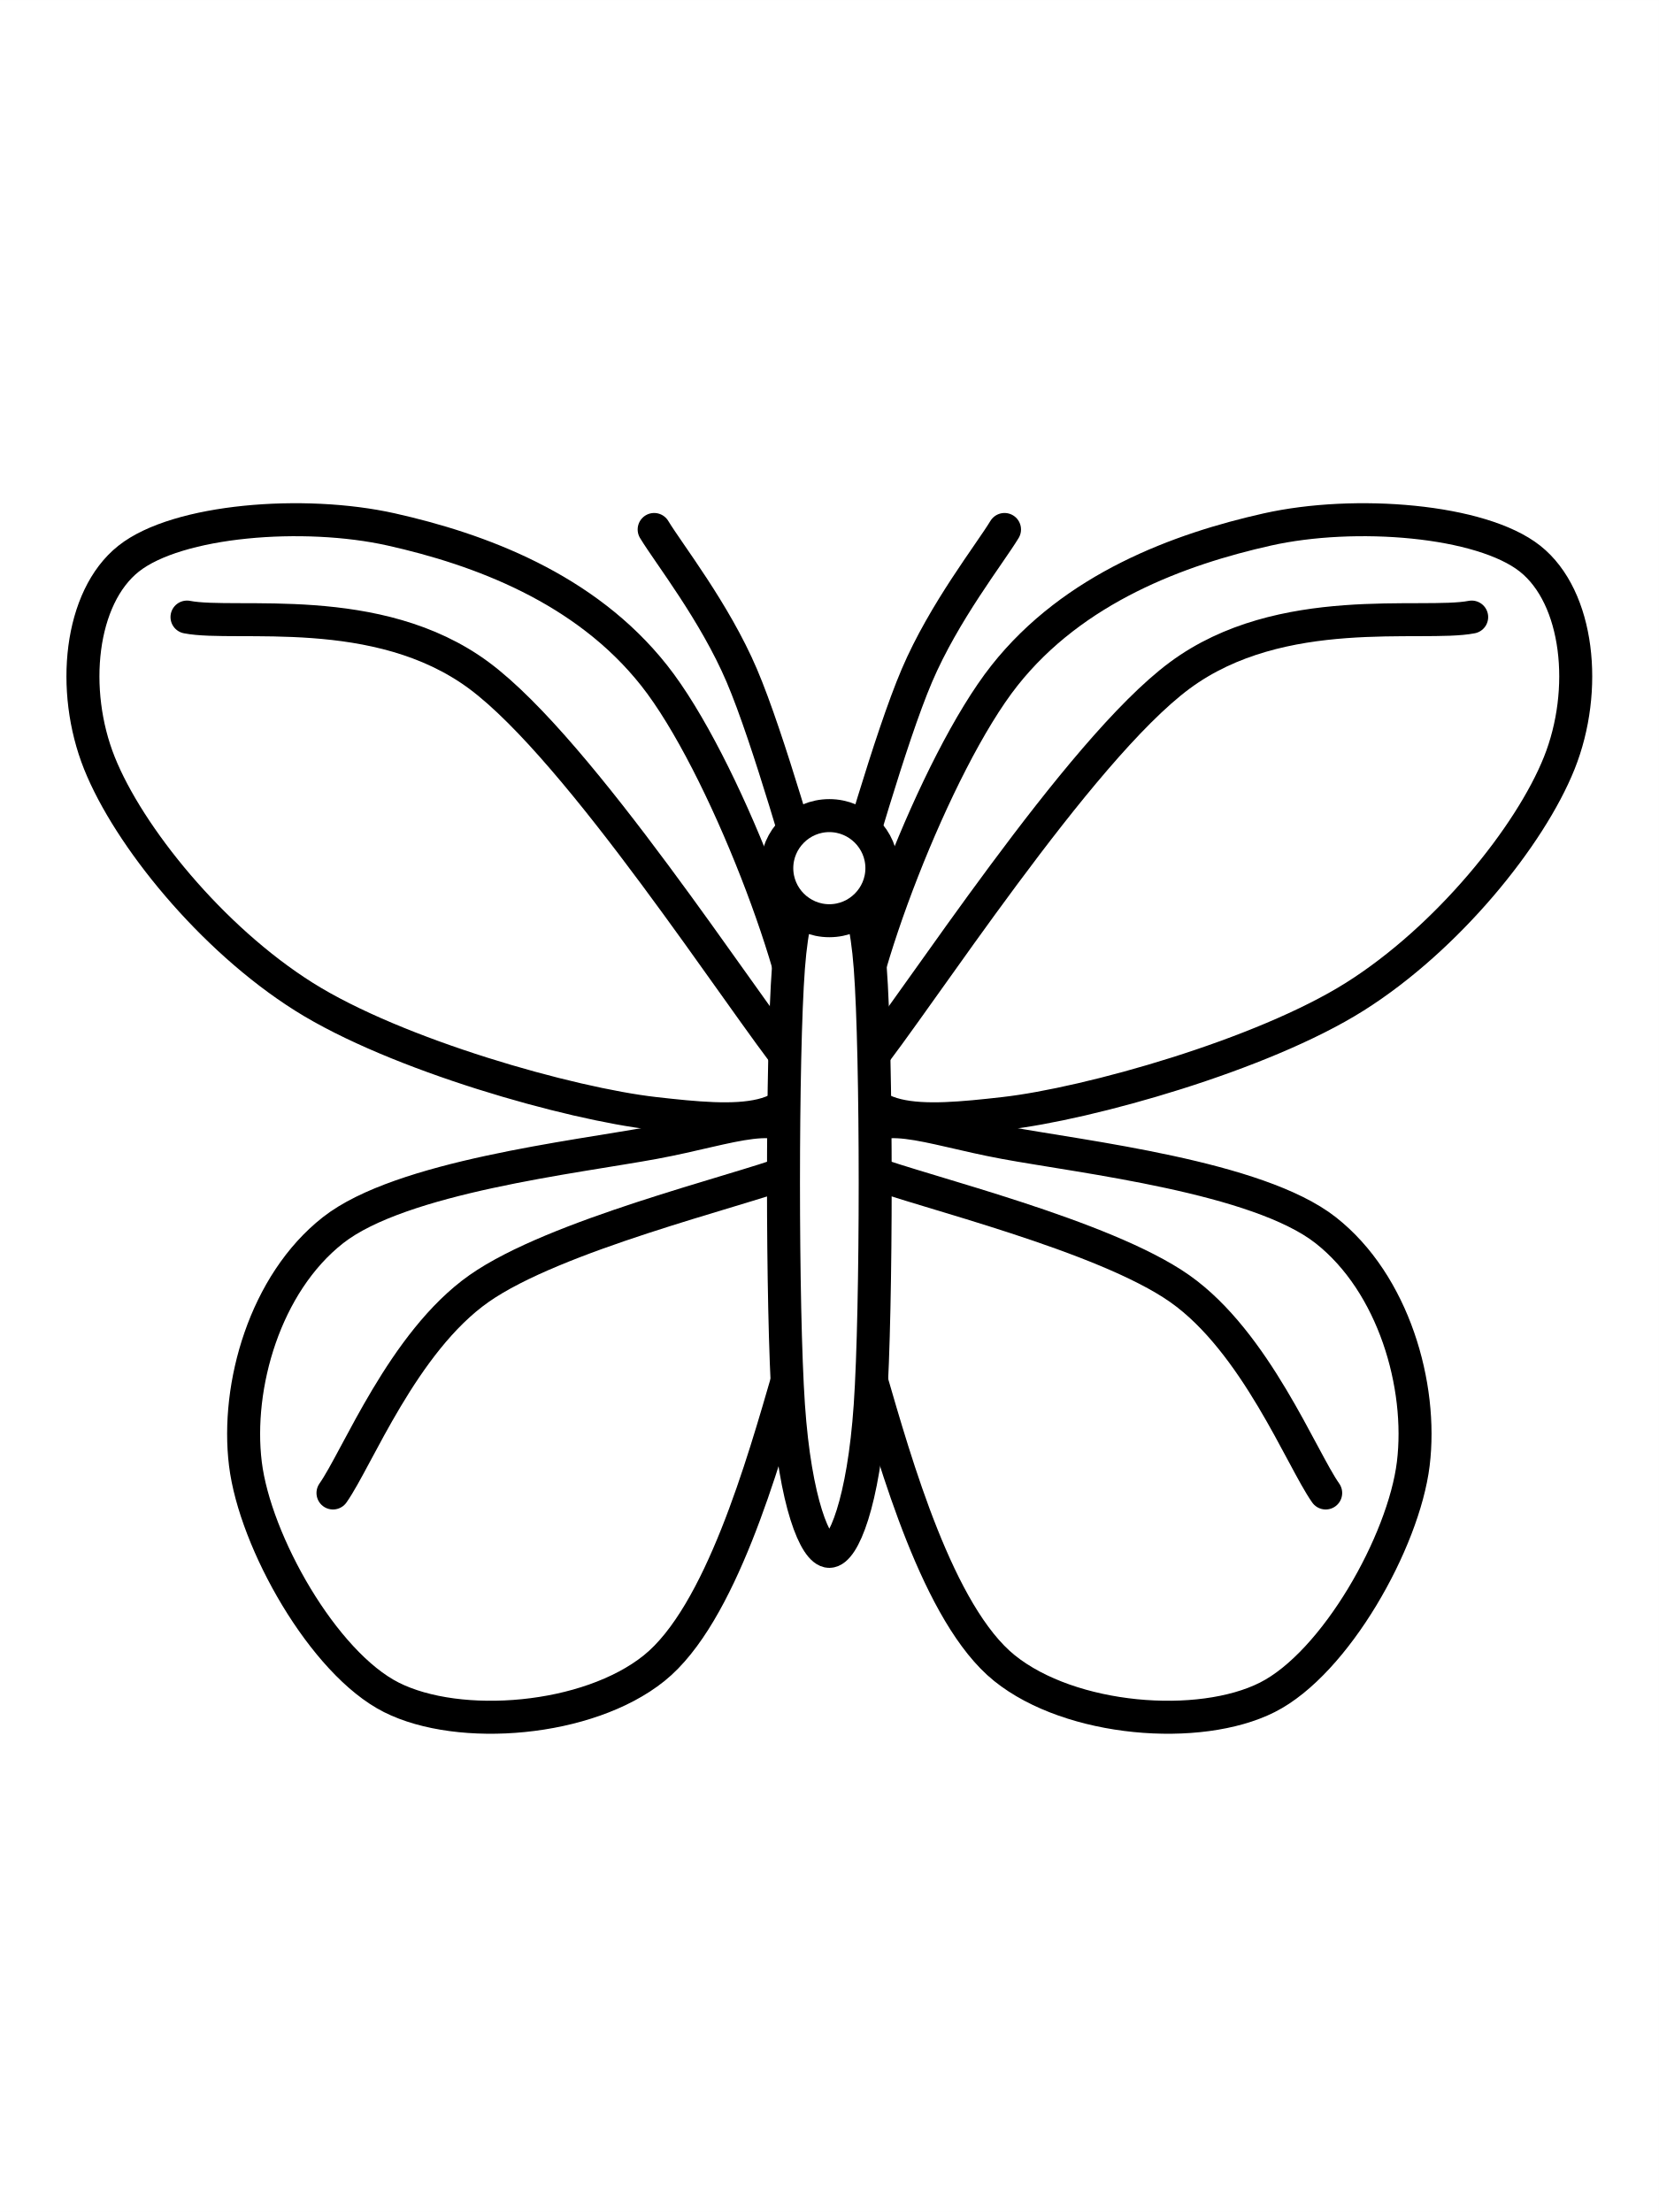
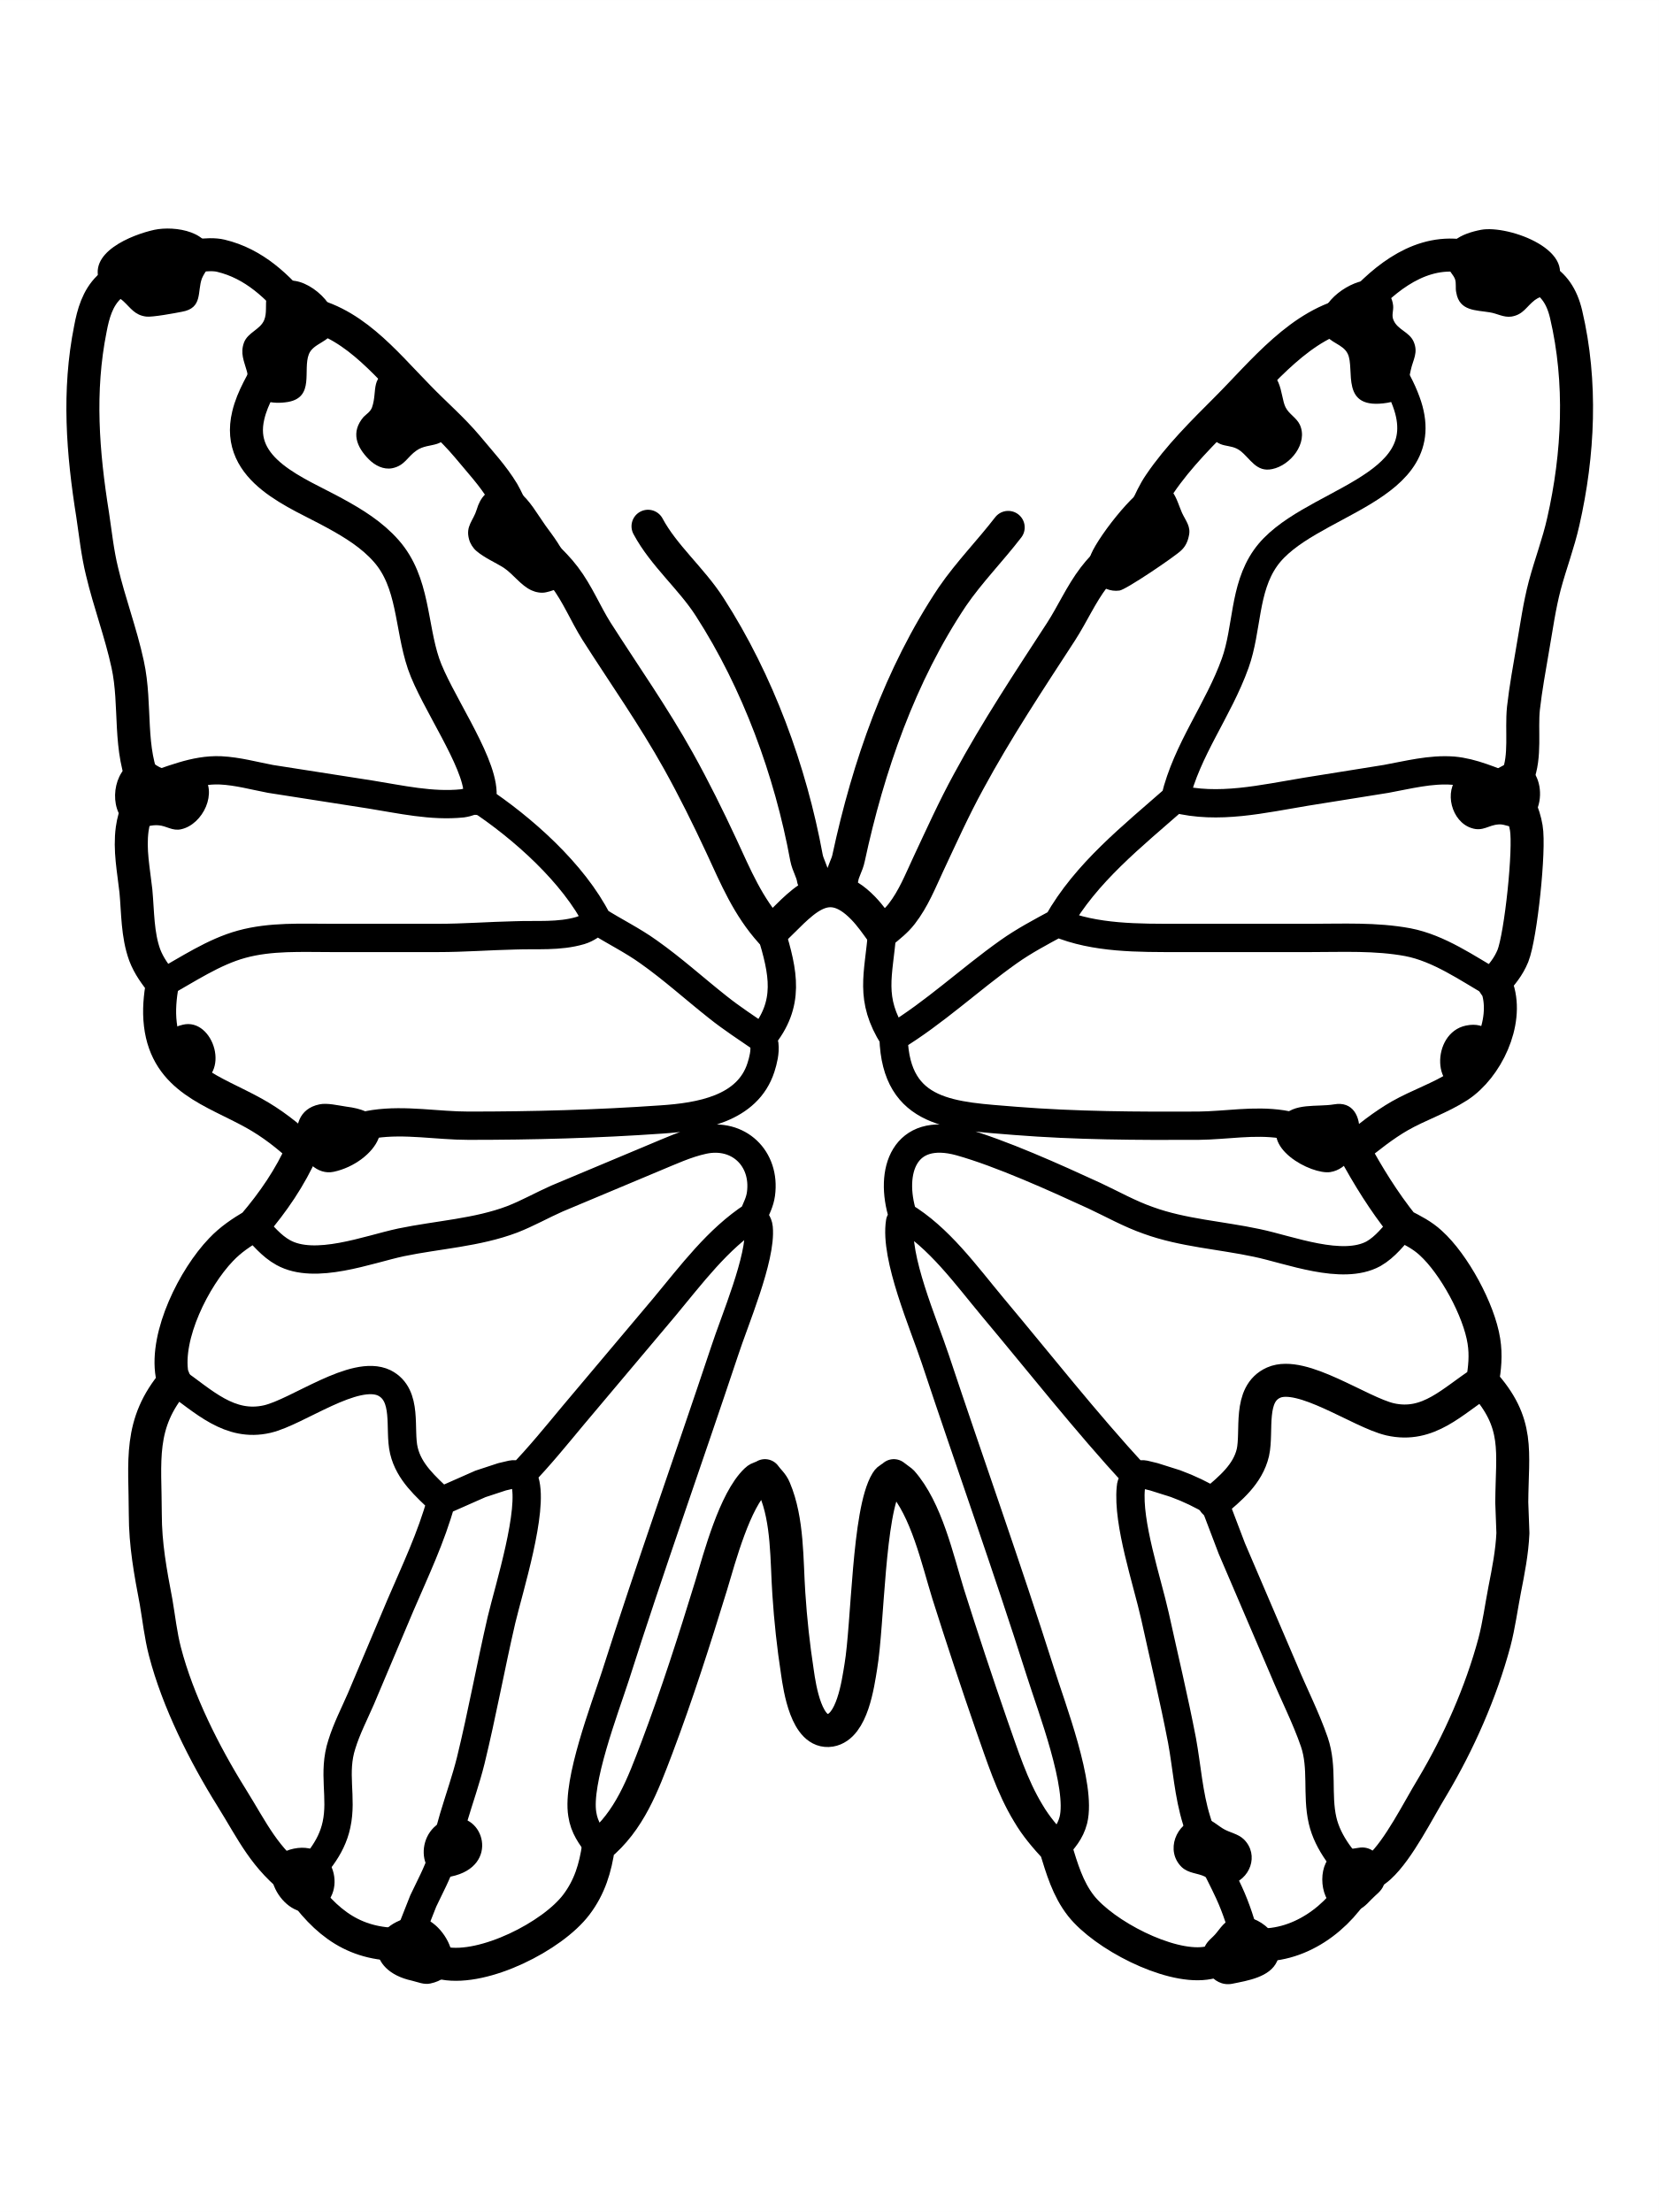
<svg xmlns="http://www.w3.org/2000/svg" version="1.1" viewBox="0 0 600 800" width="5.498in" height="7.331in" role="img" aria-label="The Monarch Butterfly, a picture to color">
  <rect width="600" height="800" fill="#fff" />
-   <g transform="translate(11.954 37.884) scale(0.96)" fill="#fff" data-bw="white" stroke="#000" stroke-width="12.431" stroke-linecap="round" stroke-linejoin="round">
-     <path d="M308.8 391 C317.3 376.4 336.3 385.5 366 391 C395.7 396.5 461.4 403.9 487 424 C512.6 444.1 523.6 482.6 520 512 C516.4 541.4 490.6 587.1 465 600 C439.4 612.9 391 609.1 366 589 C341 568.9 325 512 315.4 479 C305.8 446 300.3 405.6 308.8 391 Z" />
-     <path d="M308.8 358 C308.8 330.5 339.9 248 366 215 C392.1 182 432 167.4 465 160 C498 152.6 545.6 156.4 564 171 C582.4 185.6 586 220.5 575 248 C564 275.5 532.9 314 498 336 C463.1 358 397.6 376.4 366 380 C334.4 383.6 308.8 385.5 308.8 358 Z" />
-     <path fill="none" d="M313.2 362.4 C333 337.9 393.8 243.3 432 215 C470.2 186.7 523.6 196.6 542 193" />
-     <path fill="none" d="M315.4 402 C334.9 409.4 403.4 425.9 432 446 C460.6 466.1 477.9 510.1 487 523" />
-     <path fill="none" d="M304.4 303 C309.1 288.4 322.8 238.9 333 215 C343.2 191.1 360.5 169.1 366 160" />
-     <path d="M291.2 391 C282.7 376.4 263.7 385.5 234 391 C204.3 396.5 138.6 403.9 113 424 C87.4 444.1 76.4 482.6 80 512 C83.6 541.4 109.4 587.1 135 600 C160.6 612.9 209 609.1 234 589 C259 568.9 275 512 284.6 479 C294.2 446 299.7 405.6 291.2 391 Z" />
-     <path d="M291.2 358 C291.2 330.5 260.1 248 234 215 C207.9 182 168 167.4 135 160 C102 152.6 54.4 156.4 36 171 C17.6 185.6 14 220.5 25 248 C36 275.5 67.1 314 102 336 C136.9 358 202.4 376.4 234 380 C265.6 383.6 291.2 385.5 291.2 358 Z" />
-     <path fill="none" d="M286.8 362.4 C267 337.9 206.2 243.3 168 215 C129.8 186.7 76.4 196.6 58 193" />
-     <path fill="none" d="M284.6 402 C265.1 409.4 196.6 425.9 168 446 C139.4 466.1 122.1 510.1 113 523" />
-     <path fill="none" d="M295.6 303 C290.9 288.4 277.2 238.9 267 215 C256.8 191.1 239.5 169.1 234 160" />
-     <path d="M300 292 C305.2 292 312.9 292 315.4 325 C317.9 358 317.9 453.4 315.4 490 C312.9 526.6 305.2 545 300 545 C294.8 545 287.1 526.6 284.6 490 C282.1 453.4 282.1 358 284.6 325 C287.1 292 294.8 292 300 292 Z" />
-     <path d="M319.8 287.6 C319.8 298.5 310.9 307.4 300 307.4 C289.1 307.4 280.2 298.5 280.2 287.6 C280.2 276.7 289.1 267.8 300 267.8 C310.9 267.8 319.8 276.7 319.8 287.6 Z" />
+   <g transform="translate(-9.191 -10.644) scale(1.029)" fill="#fff" data-bw="white" stroke="#000" stroke-width="11.602" stroke-linecap="round" stroke-linejoin="round">
+     <path fill="none" stroke-width="9.945" d="M484.7 120.3 C489 126 492.7 132 496.4 138.1 C499 142.4 501.5 146.8 503.2 151.5 C514.8 182.9 467.8 186.4 453.7 206.5 C446.1 217.3 447.4 231.4 443.1 243.4 C437.2 259.9 426.1 273.8 422 291 M60.3 287.3 C69 284.7 77.2 280.7 86.5 281.1 C92.5 281.4 98.2 283 104 284.1 L139.2 289.6 C149.8 291.3 160.7 293.8 171.4 292.7 C173.6 292.4 175.1 291.6 177 291 M539.7 287.3 C533.3 284.9 526.6 281.8 519.7 281.2 C511.7 280.6 503.8 282.7 496.1 284.1 L468 288.6 C452.8 291.1 437.1 294.9 422 291 M177 291 C192.6 301.3 210.5 317.2 219 334 M422 291 C407 304.2 390.6 317.1 380.7 334.7 M219 334 C224.8 337.7 231.2 340.8 236.9 344.9 C245.4 350.9 253.1 357.9 261.2 364.3 C266.2 368.3 271.5 371.7 276.7 375.3 M219 334 C216.8 335.3 215.5 336.6 212.9 337.4 C205.4 339.6 197.6 338.8 189.9 339.1 C180.9 339.3 171.9 340 162.9 340 L125.5 340 C115 340 104.1 339.4 93.9 342.2 C84 344.9 74.9 351.1 66 356 M380.7 334.7 C393.8 340.2 409.2 340 423.4 340 L469.5 340 C480.9 340 492.5 339.4 503.8 341.5 C514.7 343.6 524.6 350.6 534 356 M380.7 334.7 C374.8 337.9 368.9 341 363.4 344.9 C349.6 354.7 337.5 366.2 323 375 M280 338 C284.3 352.2 286.8 363.1 276.7 375.3 M319 338 C317.8 353.1 314.3 361.2 323 375 M276.7 375.3 L277.6 377.5 C277.9 380.1 277.2 383 276.4 385.5 C271.7 400.2 254.8 402.9 241.5 403.8 C218.8 405.4 196.3 406 173.6 406 C162.7 406 151.4 403.8 140.5 405.4 C131.9 406.7 123.2 411.1 115.3 414.3 M323 375 C323.8 402.4 344.1 402.5 365.8 404.3 C387.2 406 408.6 406.1 430.1 406 C439.9 405.9 449.7 404 459.5 405.5 C468.1 406.9 476.7 411 484.7 414.3 M273.7 437.7 C274.8 435 276 432.9 276.4 430 C278.1 417.5 268.5 408.3 256.1 411 C250.1 412.3 244.4 415 238.8 417.3 L204.7 431.6 C199.5 433.9 194.4 436.8 189 438.9 C176.6 443.6 162.9 444.3 149.9 447 C138.2 449.5 119.7 456.8 108.5 450.6 C104.3 448.3 101.2 444.4 98 441 M273.7 437.7 C274.3 439.3 275.4 439.9 275.6 441.9 C276.6 452.4 267.1 474.5 263.6 485.3 C250.9 523.4 237.4 561.2 225.2 599.5 C221.4 611.2 211.7 636.5 213.6 648 C214.3 652.7 216.6 655.7 219.3 659.3 M273.7 437.7 C261.2 445.8 251.9 458.4 242.4 469.8 L210.4 507.8 C204.4 515 198.5 522.3 192 529 M326.3 437.7 C321.3 421.9 326.8 406.2 346.4 411.6 C360.7 415.6 379.9 424.3 393.6 430.6 C400 433.6 406 437 412.6 439.3 C424.7 443.7 438.1 444.5 450.7 447.2 C462.2 449.6 480.7 457 491.7 451 C495.9 448.6 498.9 444.6 502 441 M326.3 437.7 C339 445.3 348.3 458.3 357.8 469.7 C374.4 489.5 390.5 510 408 529 M326.3 437.7 L325.3 439.8 C323.3 452.2 333.6 475.7 337.7 488.1 C349.9 524.8 362.9 561.1 374.6 598 C378.5 610.4 389.2 638.1 386.2 650.1 C385.1 654.3 382.8 656.8 380 660 M70.3 495.7 C80.4 502.7 89.6 512.2 102.9 509.1 C113.6 506.6 133.6 491.4 144 496.4 C152.5 500.7 149.1 512.7 150.9 520.2 C152.7 527.8 158.6 532.8 164 538 M192 529 L193.4 530.9 C196.5 541.2 187.9 568.4 185.2 579.7 C181.4 596.1 178.4 612.7 174.4 629.1 C172.7 635.9 170.4 642.4 168.4 649.1 L164.3 663.7 C162.6 668.9 160 673.6 157.7 678.5 L151.7 693.7 M192 529 C190.9 529 190.2 528.3 188.8 528.6 L185.4 529.4 L177.8 531.9 L164 538 M408 529 C409 529 409.8 528.3 411.2 528.6 L414.5 529.4 L422.1 531.8 C427 533.6 431.3 535.7 435.7 538.3 M408 529 C407.5 530.6 406.5 531.5 406.4 533.3 C405.2 545.7 412.1 565.9 414.9 578.4 C418.1 593 421.6 607.5 424.4 622.1 C426.1 631.4 426.7 641.1 429.5 650.1 C432.1 659 437 667 440.9 675.5 C443.5 681.1 445.3 687 447 693 M164 538 C160.5 550.7 154.9 562.4 149.7 574.5 L135.8 607.4 C133.5 612.7 130.8 617.9 129.1 623.4 C125.8 633.5 129.3 642.1 127.2 651.7 C125.4 660.2 119.6 666.4 113.7 672.3 M435.7 538.3 L441.9 554.6 L460.1 597.1 C463.6 605.6 467.9 613.9 470.9 622.6 C474 631.7 471.7 641.1 473.8 650.2 C475.7 658.4 481.5 665 487 671" />
+     <path fill="none" d="M114 120 C132.2 122.4 143.9 137.5 156.1 149.9 C161.8 155.8 167.9 161 173.2 167.3 C177.5 172.5 182.2 177.5 185.7 183.3 C188.4 188 190 193.3 193.3 197.7 C197.5 203.3 203.2 207.5 207.4 213.1 C211.9 219 214.7 226 218.6 232.2 C228.3 247.4 238.6 262 247.4 277.8 C252.8 287.5 257.8 297.6 262.5 307.7 C267.6 318.7 271.8 328.9 280 338 M114 120 C110.3 126 107.7 132.3 104.4 138.5 C101.4 144.3 97.7 149.9 96.2 156.3 C91.5 175.8 113.4 183.4 126.6 190.7 C133.2 194.3 139.7 198.3 144.7 204 C154.4 215 153.3 230.3 157.8 243.6 C162.1 256.2 177.3 277.3 177.7 288.9 L177 291 M114 120 C106.6 111.1 98.3 103 86.5 100.2 C78.2 98.2 53.4 105.3 47.2 111.3 C43.2 115.2 41.7 120.6 40.7 125.9 C36.3 147.9 38 169.4 41.5 191.3 C42.5 198 43.2 204.7 44.8 211.2 C47.4 222.2 51.4 232.7 53.8 243.8 C57 258.4 53.8 273.7 60.3 287.3 M484.7 120.3 C466.3 123.8 452.8 141.2 440.1 153.9 C431.8 162.2 423.1 170.8 416.6 180.4 C412.6 186.2 410.9 193.2 406.7 198.8 C402.7 204 397.4 208 393.4 213.3 C388.9 219.2 385.9 226.1 381.9 232.3 C370.6 249.7 359.3 266.7 349.4 285 C344.2 294.5 339.8 304.3 335.2 314.1 C332.4 320.1 330 326.2 325.9 331.5 C323.9 334.1 321.5 335.9 319 338 M484.7 120.3 C493.8 109.8 506.1 98.7 521.3 100.1 C526.3 100.5 531.1 102.4 536 103.5 C547.6 105.9 556.3 107.6 559.4 120.8 C565 144.6 563.8 170 558.4 193.7 C556.7 201.3 553.9 208.6 551.9 216.1 C550 223.3 549 230.7 547.7 238.1 C546.5 245.2 545.2 252.2 544.4 259.3 C543.6 267.1 545.3 276 542.3 283.4 C541.6 285 540.5 285.9 539.7 287.3 M60.3 287.3 C58.3 292 56.1 296.6 55.4 301.7 C54.4 309.1 55.9 316.2 56.7 323.5 C57.4 331 57.2 338.8 59.8 346 C61.3 349.9 63.5 352.8 66 356 M539.7 287.3 C542.3 291.8 544.5 296 545.4 301.3 C546.7 308.8 543.5 339.2 540.7 346.3 C539.1 350.2 536.8 352.9 534 356 M280 338 C290.2 328.6 298.8 315.5 312.4 329.6 C314.9 332.2 316.9 335.1 319 338 M66 356 C65.2 360.7 64.7 365.4 65.3 370.4 C67.6 389.6 84 393.7 98.2 401.6 C104.5 405.1 110 409.4 115.3 414.3 M534 356 L535.3 357.9 C539.1 369.8 531.5 385.6 521.6 392.1 C515.1 396.3 507.7 398.7 501 402.5 C495.1 405.9 489.9 410.1 484.7 414.3 M115.3 414.3 C110.9 424.2 105 432.8 98 441 M484.7 414.3 C489.8 423.7 495.3 432.6 502 441 M98 441 C93.8 443.5 90 446 86.6 449.6 C77.2 459.4 67 479.6 69.4 493.5 L70.3 495.7 M502 441 C505.5 442.8 508.9 444.5 511.8 447.2 C520 454.6 528.8 470.8 530.5 481.7 C531.3 486.7 530.8 491.3 530 496 M70.3 495.7 C57.4 510.8 60 523.9 60 542.5 C60 553.2 61.8 562.9 63.8 573.4 C64.8 579.2 65.4 585 66.9 590.8 C71.4 608.2 80.8 626.9 90.3 642.1 C97.9 654.3 101.8 663.4 113.7 672.3 M530 496 C543.3 510.6 540.4 520.4 540.3 538.4 L540.7 549.2 C540.4 555.9 539.1 562.5 537.8 569.1 C536.6 575.3 535.8 581.5 534.2 587.6 C529.5 605.1 521.7 622.8 512.4 638.4 C507.4 646.6 500.6 660.4 493.8 666.6 C491.7 668.5 489.4 669.6 487 671 M530 496 C519.5 502.7 511.1 512.3 497.5 509.2 C486.9 506.7 466.5 491.9 456.6 496.3 C447.6 500.3 451 513.3 449.3 520.9 C447.5 528.5 441.4 533.5 435.7 538.3 M219.3 659.3 C230.2 650.4 234.9 637.6 239.8 624.7 C246.9 605.9 253 586.8 258.9 567.6 C261.9 557.6 267.2 537.7 274.7 530.6 C275.7 529.6 276.9 529.7 277.8 529 C279 530.7 280.4 531.7 281.2 533.7 C285.9 544.8 285.4 558.7 286.2 570.5 C286.8 579.7 287.8 588.9 289.2 598 C290 603.6 292.4 619.9 300.8 618.5 C308.5 617.2 310.5 602.2 311.5 596.1 C314 581.3 314.1 541.7 320.6 531.1 C321.3 529.9 322.4 529.8 323.1 529 L325.9 531.1 C334.6 540.9 338.4 558.3 342.2 570.6 C347.1 586.1 352.2 601.5 357.5 616.8 C361.2 627.2 364.6 638.2 370.4 647.7 C373.1 652.3 376.4 656.1 380 660 M219.3 659.3 C218.2 666.9 216.2 673.6 211.5 679.8 C203.1 690.9 179.1 703 165 700.4 C159.9 699.5 155.8 696.5 151.7 693.7 M380 660 C382.2 667.1 384.2 674.2 388.9 680.2 C397 690.4 419.4 702.1 432.5 700.4 C438.5 699.6 442.6 696.7 447 693 M487 671 C479.8 684.5 465.2 695.4 449.2 693.8 L447 693 M113.7 672.3 C123.5 686.5 133.9 694.5 151.7 693.7" />
+     <path fill="none" d="M304.9 318.9 C305.3 316.4 306.7 314.4 307.2 311.9 C314.1 279.8 325.3 247.5 343.7 220 C349.6 211.4 357 203.9 363.3 195.7 M294.8 319.2 C294.4 316.6 292.9 314.4 292.4 311.8 C286.8 281.3 275.3 249.9 258.4 223.7 C252 213.7 242.2 205.6 236.7 195.3" />
+     <path fill="#000" stroke="none" d="M63.2 91.1 C55.4 92.8 39 99.2 44.3 110.1 C46.2 114 49.6 113.7 52.3 116.2 C54.9 118.6 56.3 121.1 60.3 121.6 C62.3 121.9 70.4 120.4 72.9 119.9 C80.3 118.6 78.2 112.8 79.9 108.2 C80.9 105.8 82.7 104.3 83 101.5 C83.9 91.6 70.3 89.6 63.2 91.1 Z M529.5 91.1 C522.8 92.4 515.3 95.5 517.8 104 C518.3 105.7 519.6 106.7 520.3 108.3 C520.9 109.9 520.4 111.6 520.8 113.2 C521.9 119.7 527.7 119.3 532.5 120.1 C535.2 120.5 537.4 122 540.2 121.6 C544.4 120.9 545.4 118.1 548.4 115.8 C550.7 114.1 553.1 114.3 555 111.8 C565 98.7 539.2 89.3 529.5 91.1 Z M109.8 109.1 C99.3 111.3 103.8 117.9 101.8 122.8 C100.4 126.2 96.1 127.1 94.7 130.7 C93.3 134.5 94.7 137.2 95.7 140.8 C96.2 142.4 95.8 144.1 96.3 145.7 C98.3 151.6 104.9 152.5 110.2 151.6 C119.6 149.9 115.3 140.4 117.5 134.8 C119.1 130.9 124.6 130.7 126.3 126.3 C129.3 118.4 117.2 107.6 109.8 109.1 Z M487.8 109.1 C480.6 110.6 470 119.1 474.4 127.3 C476.3 130.9 480.9 131.2 482.6 134.6 C485.4 140.1 479.5 154.7 496.6 151.9 C504.3 150.6 503.4 146.1 504.8 140.4 C505.6 136.7 507.5 134.3 505.8 130.4 C504.3 127 500.3 126.3 498.8 123 C497.9 121.2 498.8 119.6 498.6 117.7 C498.1 112.7 493 108.1 487.8 109.1 Z M147.8 140.1 C138.6 142.1 141.8 147.5 139.7 153.5 C139.1 155.1 137.8 155.8 136.7 156.9 C132.2 162.2 134.2 167.4 138.6 171.8 C140.7 173.9 143.7 175.5 146.8 174.9 C151.2 174 152.1 170.9 155.3 168.7 C159.9 165.4 166 168.8 167.3 159.4 C168.1 153.2 154.2 138.8 147.8 140.1 Z M449.2 140.8 C442.4 142.2 429.9 155.5 434.1 162.8 C437.4 168.5 441.1 165.9 444.9 168.8 C448.5 171.6 450.5 176.4 456.1 175.2 C462.5 173.9 468.8 166.1 465.8 159.6 C464.6 157.1 462 155.9 460.8 153.5 C458.7 149.4 460 138.5 449.2 140.8 Z M413.5 180.8 C408 181.9 393.5 200.7 392 206.3 C390.4 212.4 396 218.8 402.4 217.9 C404.6 217.7 422.1 205.8 424.1 203.8 C425.6 202.4 426.4 200.7 426.8 198.7 C427.6 195.4 425.7 193.4 424.4 190.6 C422.3 185.8 421.3 179.2 413.5 180.8 Z M184.5 181.5 C180.1 182.4 177.7 185.3 176.5 189.4 C175.3 193.4 172.5 195.2 173.8 199.9 C174.2 201.4 175.2 203 176.4 204 C179.2 206.4 183 208 186 209.9 C189.3 212.1 192 216.1 195.7 217.8 C197.2 218.5 199.2 218.9 200.9 218.5 C216.3 215.1 205.6 201.8 200.7 195.1 C197.9 191.2 195.1 186 191.2 183.1 C189.3 181.8 186.8 181 184.5 181.5 Z M57.8 277.5 C49.3 279.2 46.8 292.5 52.3 298.6 C57.2 303.8 59.7 300 64.6 300.4 C67.5 300.6 69.5 302.5 72.6 301.8 C80.3 300.1 85.7 288.7 80 282.5 C74.9 276.8 72.1 281.4 67 280.6 C63.5 280.1 61.9 276.6 57.8 277.5 Z M539.5 278.5 C537.2 279 535.3 280.9 533.1 281.3 C528.5 282 526.2 278.5 521.6 283.2 C516.3 288.4 519.1 299.2 526.2 301.4 C530.2 302.7 532.1 300.3 535.7 300.1 C537.9 299.9 539.8 301.4 542.2 300.9 C554.3 298.3 552.2 275.8 539.5 278.5 Z M73.2 370.5 C58.4 373.9 65.9 394.5 77.2 391.8 C90.6 388.6 84 367.9 73.2 370.5 Z M524.2 370.8 C511.7 373.4 512.1 395.7 525.5 392.9 C538.5 390.1 538.7 367.8 524.2 370.8 Z M121.2 398.5 C106.6 401.5 114.7 424.6 126.2 422.2 C140.8 419.1 152.1 401.9 130.7 399.3 C127.9 398.9 123.9 397.9 121.2 398.5 Z M477.8 398.5 C471.9 399.5 463.6 397.8 459.5 403.1 C451.2 413.5 469.9 423.3 476.5 422.3 C488.7 420.4 491.1 396.1 477.8 398.5 Z M167.5 649.5 C154 652.3 155.3 672.4 167.5 669.9 C184.9 666.3 178.9 647.1 167.5 649.5 Z M429.8 649.5 C422.3 651 418.4 660.9 424.3 666.6 C426.8 668.9 429.8 668.6 432.6 670 C435.5 671.5 437.4 673.6 441 672.8 C448.3 671.2 451.7 662.3 446.1 656.8 C444 654.8 441.1 654.5 438.7 653 C435.8 651.2 433.7 648.7 429.8 649.5 Z M486.5 659.8 C481.7 660.7 477.5 659.9 474.9 665.2 C471.7 671.9 474.9 683.8 484.2 682.3 C487.4 681.7 488.9 680.1 491 677.9 C492.5 676.3 494.5 675.1 495.3 672.9 C497.3 667.6 493.4 658.6 486.5 659.8 Z M112.2 660.1 C96.4 663.4 107.5 684.6 118.3 682.2 C131.9 679.1 127.8 656.9 112.2 660.1 Z M153.5 684.1 C137.5 687.5 137.5 703 153.7 706.5 C155.8 707 158 708 160.2 707.5 C176.4 704.1 163.9 682 153.5 684.1 Z M443.8 684.1 C440.1 684.9 438.7 686.9 436.5 689.7 C435.1 691.5 433.2 692.5 432.3 694.8 C430.2 700.7 435.1 708.9 442 707.6 C447.4 706.5 455.3 705.3 457.8 699.7 C461.5 691.4 450.9 682.7 443.8 684.1 Z" />
  </g>
</svg>
